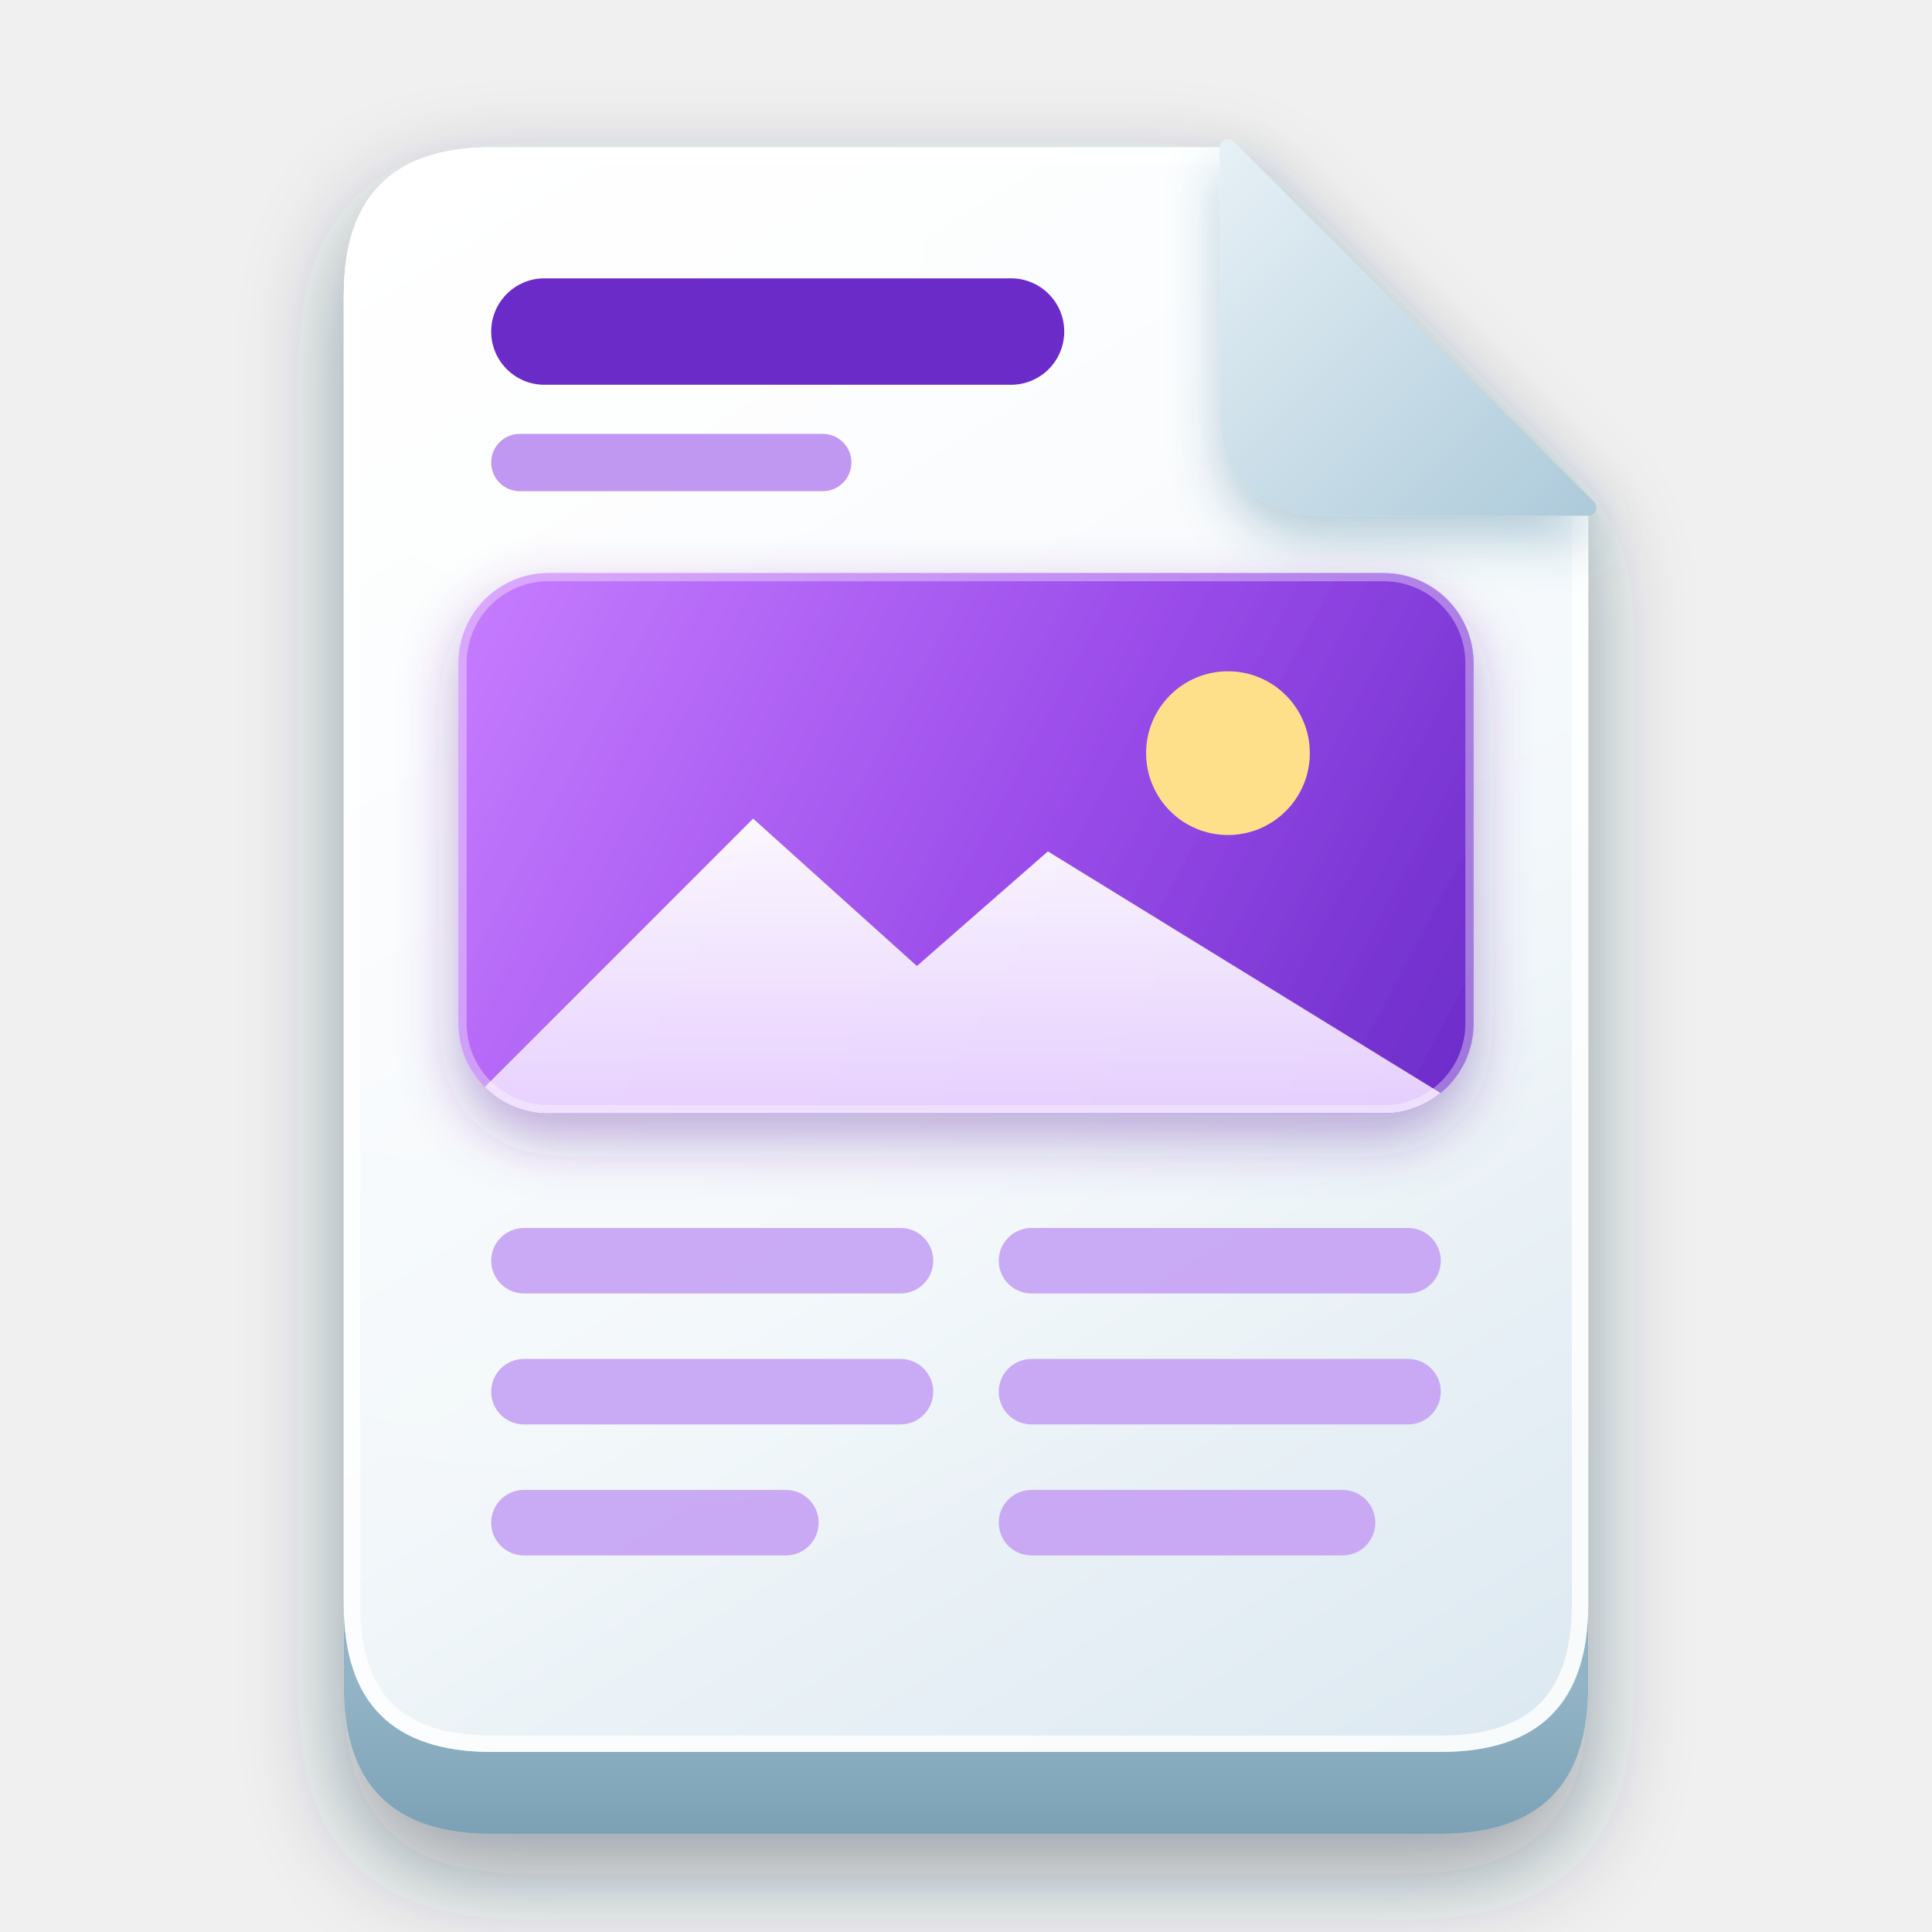
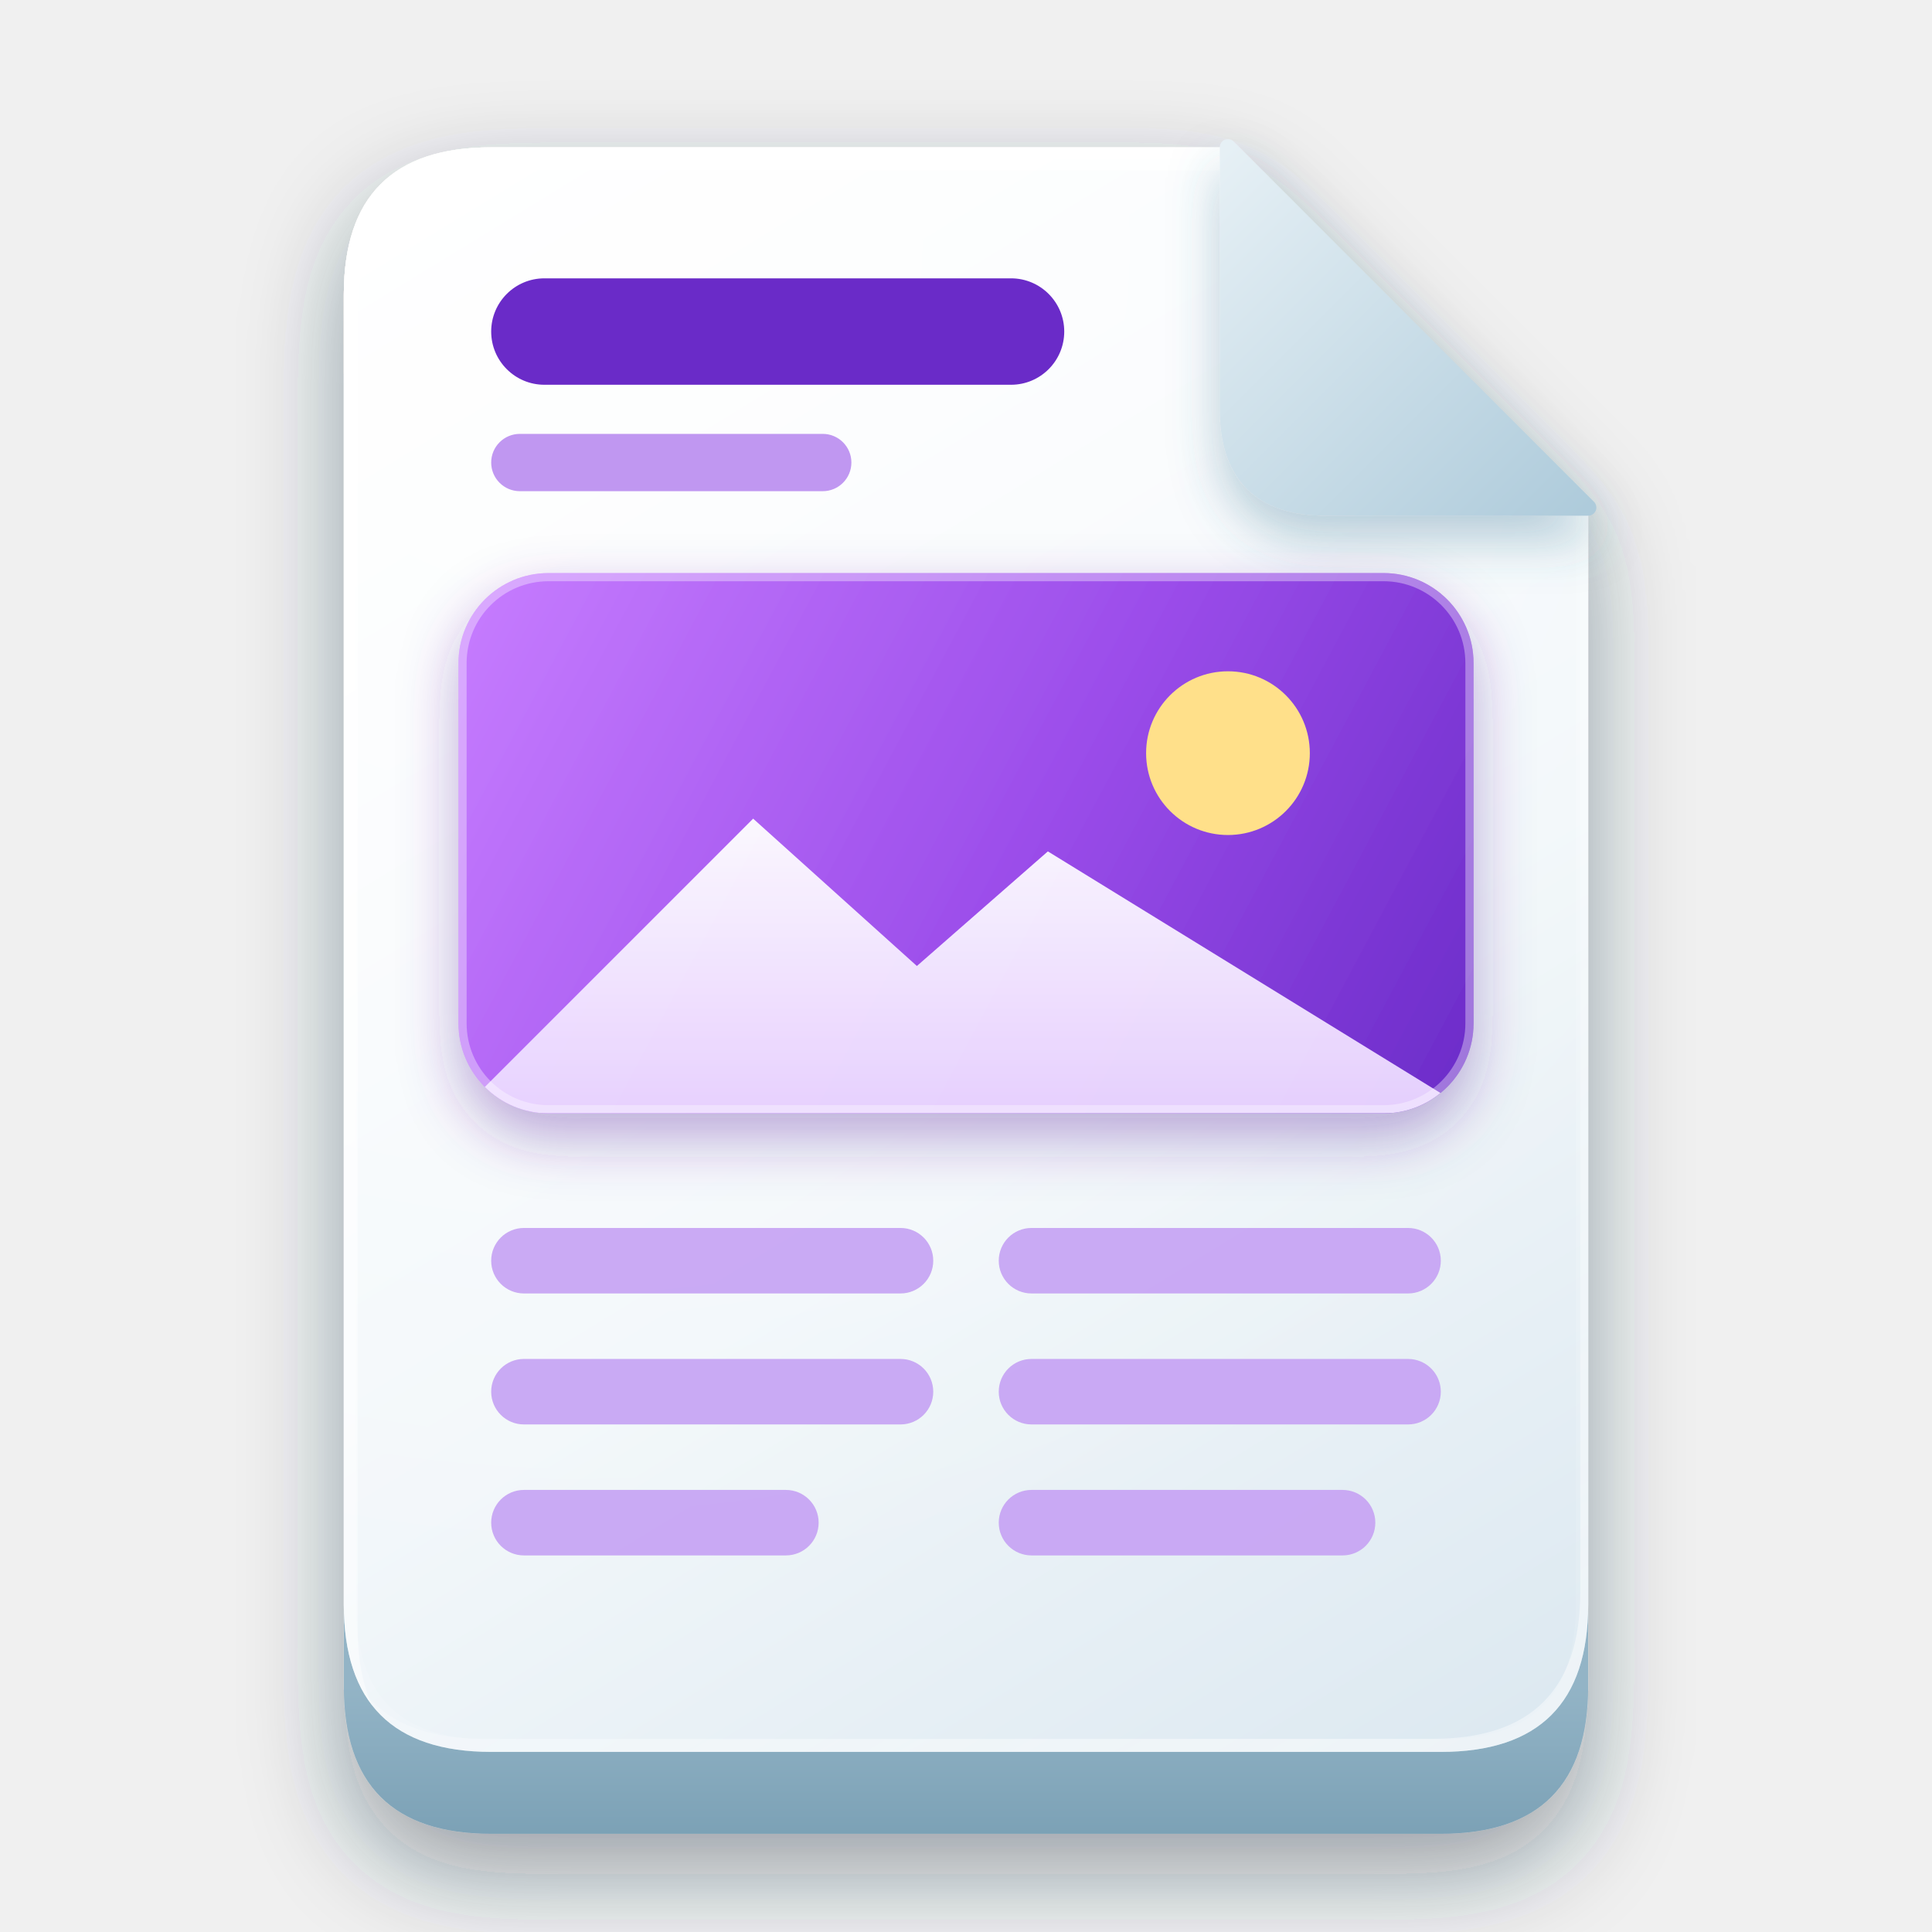
- <svg xmlns="http://www.w3.org/2000/svg" width="236" height="236" viewBox="0 0 236 236" fill="none">
+ <svg xmlns="http://www.w3.org/2000/svg" width="236" height="236" viewBox="0 0 236 236" preserveAspectRatio="none">
  <defs>
-     <linearGradient id="pb_paper" x1="60" y1="18" x2="180" y2="214" gradientUnits="userSpaceOnUse">
-       <stop offset="0" stop-color="#ffffff" />
-       <stop offset="0.6" stop-color="#f2f7fa" />
-       <stop offset="1" stop-color="#dde9f1" />
-     </linearGradient>
-     <linearGradient id="pb_side" x1="0" y1="196" x2="0" y2="224" gradientUnits="userSpaceOnUse">
-       <stop offset="0" stop-color="#93b4c6" />
-       <stop offset="1" stop-color="#6f97ad" />
-     </linearGradient>
-     <linearGradient id="pb_fold" x1="150" y1="18" x2="194" y2="62" gradientUnits="userSpaceOnUse">
-       <stop offset="0" stop-color="#e6f0f5" />
-       <stop offset="1" stop-color="#aecbdb" />
-     </linearGradient>
-     <radialGradient id="pb_bloom" cx="70" cy="30" r="170" gradientUnits="userSpaceOnUse">
-       <stop offset="0" stop-color="white" stop-opacity="0.5" />
-       <stop offset="1" stop-color="white" stop-opacity="0" />
-     </radialGradient>
-     <clipPath id="pb_clip">
-       <path d="M60 18H150L194 62V196Q194 214 176 214H60Q42 214 42 196V36Q42 18 60 18Z" />
-     </clipPath>
-     <filter id="pb_shadow" x="-20" y="-20" width="276" height="276" filterUnits="userSpaceOnUse" color-interpolation-filters="sRGB">
+     <filter id="shadow1" x="-20" y="-20" width="276" height="276" filterUnits="userSpaceOnUse" color-interpolation-filters="sRGB">
      <feDropShadow dx="0" dy="5" stdDeviation="6" flood-color="#1a3342" flood-opacity="0.4" />
    </filter>
-     <filter id="pb_fold_shadow" x="-20" y="-20" width="276" height="276" filterUnits="userSpaceOnUse">
+   </defs>
+   <g filter="url(#shadow1)">
+     <g fill="none">
+       <defs>
+         <linearGradient id="l2-pb_side" x1="0" y1="196" x2="0" y2="224" gradientUnits="userSpaceOnUse">
+           <stop offset="0" stop-color="#93b4c6" />
+           <stop offset="1" stop-color="#6f97ad" />
+         </linearGradient>
+       </defs>
+       <path d="M60 18H150L194 62V196Q194 214 176 214H60Q42 214 42 196V36Q42 18 60 18Z" fill="url(#l2-pb_side)" transform="translate(0 10)" />
+     </g>
+     <g fill="none">
+       <defs>
+         <linearGradient id="l3-pb_paper" x1="60" y1="18" x2="180" y2="214" gradientUnits="userSpaceOnUse">
+           <stop offset="0" stop-color="#ffffff" />
+           <stop offset="0.6" stop-color="#f2f7fa" />
+           <stop offset="1" stop-color="#dde9f1" />
+         </linearGradient>
+       </defs>
+       <path d="M60 18H150L194 62V196Q194 214 176 214H60Q42 214 42 196V36Q42 18 60 18Z" fill="url(#l3-pb_paper)" />
+     </g>
+   </g>
+   <defs>
+     <clipPath id="clip4">
+       <path d="M60 18 H150 L194 62 V196 Q194 214 176 214 H60 Q42 214 42 196 V36 Q42 18 60 18 Z" clip-rule="nonzero" />
+     </clipPath>
+   </defs>
+   <g clip-path="url(#clip4)">
+     <g fill="none">
+       <defs>
+         <radialGradient id="l5-pb_bloom" cx="70" cy="30" r="170" gradientUnits="userSpaceOnUse">
+           <stop offset="0" stop-color="white" stop-opacity="0.5" />
+           <stop offset="1" stop-color="white" stop-opacity="0" />
+         </radialGradient>
+       </defs>
+       <rect width="236" height="236" fill="url(#l5-pb_bloom)" />
+     </g>
+   </g>
+   <defs>
+     <clipPath id="rim6">
+       <path d="M60 18H150L194 62V196Q194 214 176 214H60Q42 214 42 196V36Q42 18 60 18Z" clip-rule="nonzero" />
+     </clipPath>
+     <linearGradient id="rim6g0" x1="42" y1="18" x2="156" y2="214" gradientUnits="userSpaceOnUse">
+       <stop offset="0" stop-color="#ffffff" stop-opacity="0.200" />
+       <stop offset="1" stop-color="#ffffff" stop-opacity="0.100" />
+     </linearGradient>
+     <linearGradient id="rim6g1" x1="42" y1="18" x2="156" y2="214" gradientUnits="userSpaceOnUse">
+       <stop offset="0" stop-color="#ffffff" stop-opacity="0.950" />
+       <stop offset="0.45" stop-color="#ffffff" stop-opacity="0.600" />
+       <stop offset="1" stop-color="#ffffff" stop-opacity="0.250" />
+     </linearGradient>
+     <linearGradient id="rim6g2" x1="42" y1="18" x2="156" y2="214" gradientUnits="userSpaceOnUse">
+       <stop offset="0" stop-color="#ffffff" stop-opacity="0.050" />
+       <stop offset="0.7" stop-color="#ffffff" stop-opacity="0.150" />
+       <stop offset="1" stop-color="#ffffff" stop-opacity="0.420" />
+     </linearGradient>
+   </defs>
+   <g clip-path="url(#rim6)">
+     <path d="M60 18H150L194 62V196Q194 214 176 214H60Q42 214 42 196V36Q42 18 60 18Z" fill="none" stroke="url(#rim6g0)" stroke-width="3" />
+     <path d="M60 18H150L194 62V196Q194 214 176 214H60Q42 214 42 196V36Q42 18 60 18ZM61.68 20.8 H151.68 L195.68 64.8 V198.8 Q195.68 216.8 177.68 216.8 H61.68 Q43.68 216.8 43.68 198.8 V38.8 Q43.68 20.8 61.68 20.8 Z" fill="url(#rim6g1)" fill-rule="evenodd" />
+     <path d="M60 18H150L194 62V196Q194 214 176 214H60Q42 214 42 196V36Q42 18 60 18ZM59.04 16.4 H149.04 L193.04 60.4 V194.4 Q193.04 212.4 175.04 212.4 H59.04 Q41.04 212.4 41.04 194.4 V34.4 Q41.04 16.4 59.04 16.4 Z" fill="url(#rim6g2)" fill-rule="evenodd" />
+   </g>
+   <defs>
+     <filter id="shadow7" x="-20" y="-20" width="276" height="276" filterUnits="userSpaceOnUse" color-interpolation-filters="sRGB">
      <feDropShadow dx="0" dy="3" stdDeviation="3" flood-color="#3d7a94" flood-opacity="0.35" />
    </filter>
-     <filter id="pb_card_shadow" x="-20" y="-20" width="276" height="276" filterUnits="userSpaceOnUse">
+   </defs>
+   <g filter="url(#shadow7)">
+     <g fill="none">
+       <defs>
+         <linearGradient id="l8-pb_fold" x1="150" y1="18" x2="194" y2="62" gradientUnits="userSpaceOnUse">
+           <stop offset="0" stop-color="#e6f0f5" />
+           <stop offset="1" stop-color="#aecbdb" />
+         </linearGradient>
+       </defs>
+       <path d="M150 18V50Q150 62 162 62H194Z" fill="url(#l8-pb_fold)" stroke="url(#l8-pb_fold)" stroke-width="2" stroke-linejoin="round" />
+     </g>
+   </g>
+   <g fill="none">
+     <rect x="60" y="34" width="70" height="13" rx="6.5" fill="#6a2bc8" />
+   </g>
+   <g fill="none">
+     <rect x="60" y="53" width="44" height="7" rx="3.5" fill="#b98cf0" opacity="0.9" />
+   </g>
+   <defs>
+     <filter id="shadow11" x="-20" y="-20" width="276" height="276" filterUnits="userSpaceOnUse" color-interpolation-filters="sRGB">
      <feDropShadow dx="0" dy="3" stdDeviation="3.5" flood-color="#5b2a9e" flood-opacity="0.38" />
    </filter>
-     <linearGradient id="pb_card" x1="56" y1="70" x2="180" y2="136" gradientUnits="userSpaceOnUse">
-       <stop offset="0" stop-color="#c77dff" />
-       <stop offset="0.55" stop-color="#9b4dea" />
-       <stop offset="1" stop-color="#6a2bc8" />
-     </linearGradient>
-     <linearGradient id="pb_hill" x1="0" y1="100" x2="0" y2="136" gradientUnits="userSpaceOnUse">
-       <stop offset="0" stop-color="#ffffff" />
-       <stop offset="1" stop-color="#ead6ff" />
-     </linearGradient>
-     <clipPath id="pb_card_clip">
-       <rect x="56" y="70" width="124" height="66" rx="11" />
+   </defs>
+   <g filter="url(#shadow11)">
+     <g fill="none">
+       <defs>
+         <linearGradient id="l12-pb_card" x1="56" y1="70" x2="180" y2="136" gradientUnits="userSpaceOnUse">
+           <stop offset="0" stop-color="#c77dff" />
+           <stop offset="0.55" stop-color="#9b4dea" />
+           <stop offset="1" stop-color="#6a2bc8" />
+         </linearGradient>
+       </defs>
+       <rect x="56" y="70" width="124" height="66" rx="11" fill="url(#l12-pb_card)" />
+     </g>
+   </g>
+   <defs>
+     <clipPath id="clip13">
+       <path d="M67 70 H169 A11 11 0 0 1 180 81 V125 A11 11 0 0 1 169 136 H67 A11 11 0 0 1 56 125 V81 A11 11 0 0 1 67 70 Z" clip-rule="nonzero" />
    </clipPath>
  </defs>
-   <g filter="url(#pb_shadow)">
-     <path d="M60 18H150L194 62V196Q194 214 176 214H60Q42 214 42 196V36Q42 18 60 18Z" fill="url(#pb_side)" transform="translate(0 10)" />
-     <path d="M60 18H150L194 62V196Q194 214 176 214H60Q42 214 42 196V36Q42 18 60 18Z" fill="url(#pb_paper)" />
+   <g clip-path="url(#clip13)">
+     <g fill="none">
+       <circle cx="150" cy="92" r="10" fill="#ffe08a" />
+     </g>
+     <g fill="none">
+       <defs>
+         <linearGradient id="l15-pb_hill" x1="0" y1="100" x2="0" y2="136" gradientUnits="userSpaceOnUse">
+           <stop offset="0" stop-color="#ffffff" />
+           <stop offset="1" stop-color="#ead6ff" />
+         </linearGradient>
+       </defs>
+       <path d="M56 136L92 100L112 118L128 104L180 136Z" fill="url(#l15-pb_hill)" opacity="0.95" />
+     </g>
  </g>
-   <g clip-path="url(#pb_clip)">
-     <rect width="236" height="236" fill="url(#pb_bloom)" />
+   <g fill="none">
+     <rect x="56.5" y="70.5" width="123" height="65" rx="10.5" stroke="white" stroke-opacity="0.35" />
  </g>
-   <path d="M60 18H150L194 62V196Q194 214 176 214H60Q42 214 42 196V36Q42 18 60 18Z" stroke="white" stroke-opacity="0.8" stroke-width="4" clip-path="url(#pb_clip)" />
-   <g filter="url(#pb_fold_shadow)">
-     <path d="M150 18V50Q150 62 162 62H194Z" fill="url(#pb_fold)" stroke="url(#pb_fold)" stroke-width="2" stroke-linejoin="round" />
+   <g fill="none">
+     <rect x="60" y="150" width="54" height="8" rx="4" fill="#c7a6f3" opacity="0.95" />
  </g>
-   <rect x="60" y="34" width="70" height="13" rx="6.5" fill="#6a2bc8" />
-   <rect x="60" y="53" width="44" height="7" rx="3.5" fill="#b98cf0" opacity="0.9" />
-   <g filter="url(#pb_card_shadow)">
-     <rect x="56" y="70" width="124" height="66" rx="11" fill="url(#pb_card)" />
+   <g fill="none">
+     <rect x="60" y="166" width="54" height="8" rx="4" fill="#c7a6f3" opacity="0.95" />
  </g>
-   <g clip-path="url(#pb_card_clip)">
-     <circle cx="150" cy="92" r="10" fill="#ffe08a" />
-     <path d="M56 136L92 100L112 118L128 104L180 136Z" fill="url(#pb_hill)" opacity="0.95" />
+   <g fill="none">
+     <rect x="60" y="182" width="40" height="8" rx="4" fill="#c7a6f3" opacity="0.95" />
  </g>
-   <rect x="56.5" y="70.5" width="123" height="65" rx="10.5" stroke="white" stroke-opacity="0.35" />
-   <rect x="60" y="150" width="54" height="8" rx="4" fill="#c7a6f3" opacity="0.95" />
-   <rect x="60" y="166" width="54" height="8" rx="4" fill="#c7a6f3" opacity="0.95" />
-   <rect x="60" y="182" width="40" height="8" rx="4" fill="#c7a6f3" opacity="0.95" />
-   <rect x="122" y="150" width="54" height="8" rx="4" fill="#c7a6f3" opacity="0.95" />
-   <rect x="122" y="166" width="54" height="8" rx="4" fill="#c7a6f3" opacity="0.95" />
-   <rect x="122" y="182" width="46" height="8" rx="4" fill="#c7a6f3" opacity="0.95" />
+   <g fill="none">
+     <rect x="122" y="150" width="54" height="8" rx="4" fill="#c7a6f3" opacity="0.95" />
+   </g>
+   <g fill="none">
+     <rect x="122" y="166" width="54" height="8" rx="4" fill="#c7a6f3" opacity="0.95" />
+   </g>
+   <g fill="none">
+     <rect x="122" y="182" width="46" height="8" rx="4" fill="#c7a6f3" opacity="0.95" />
+   </g>
</svg>
